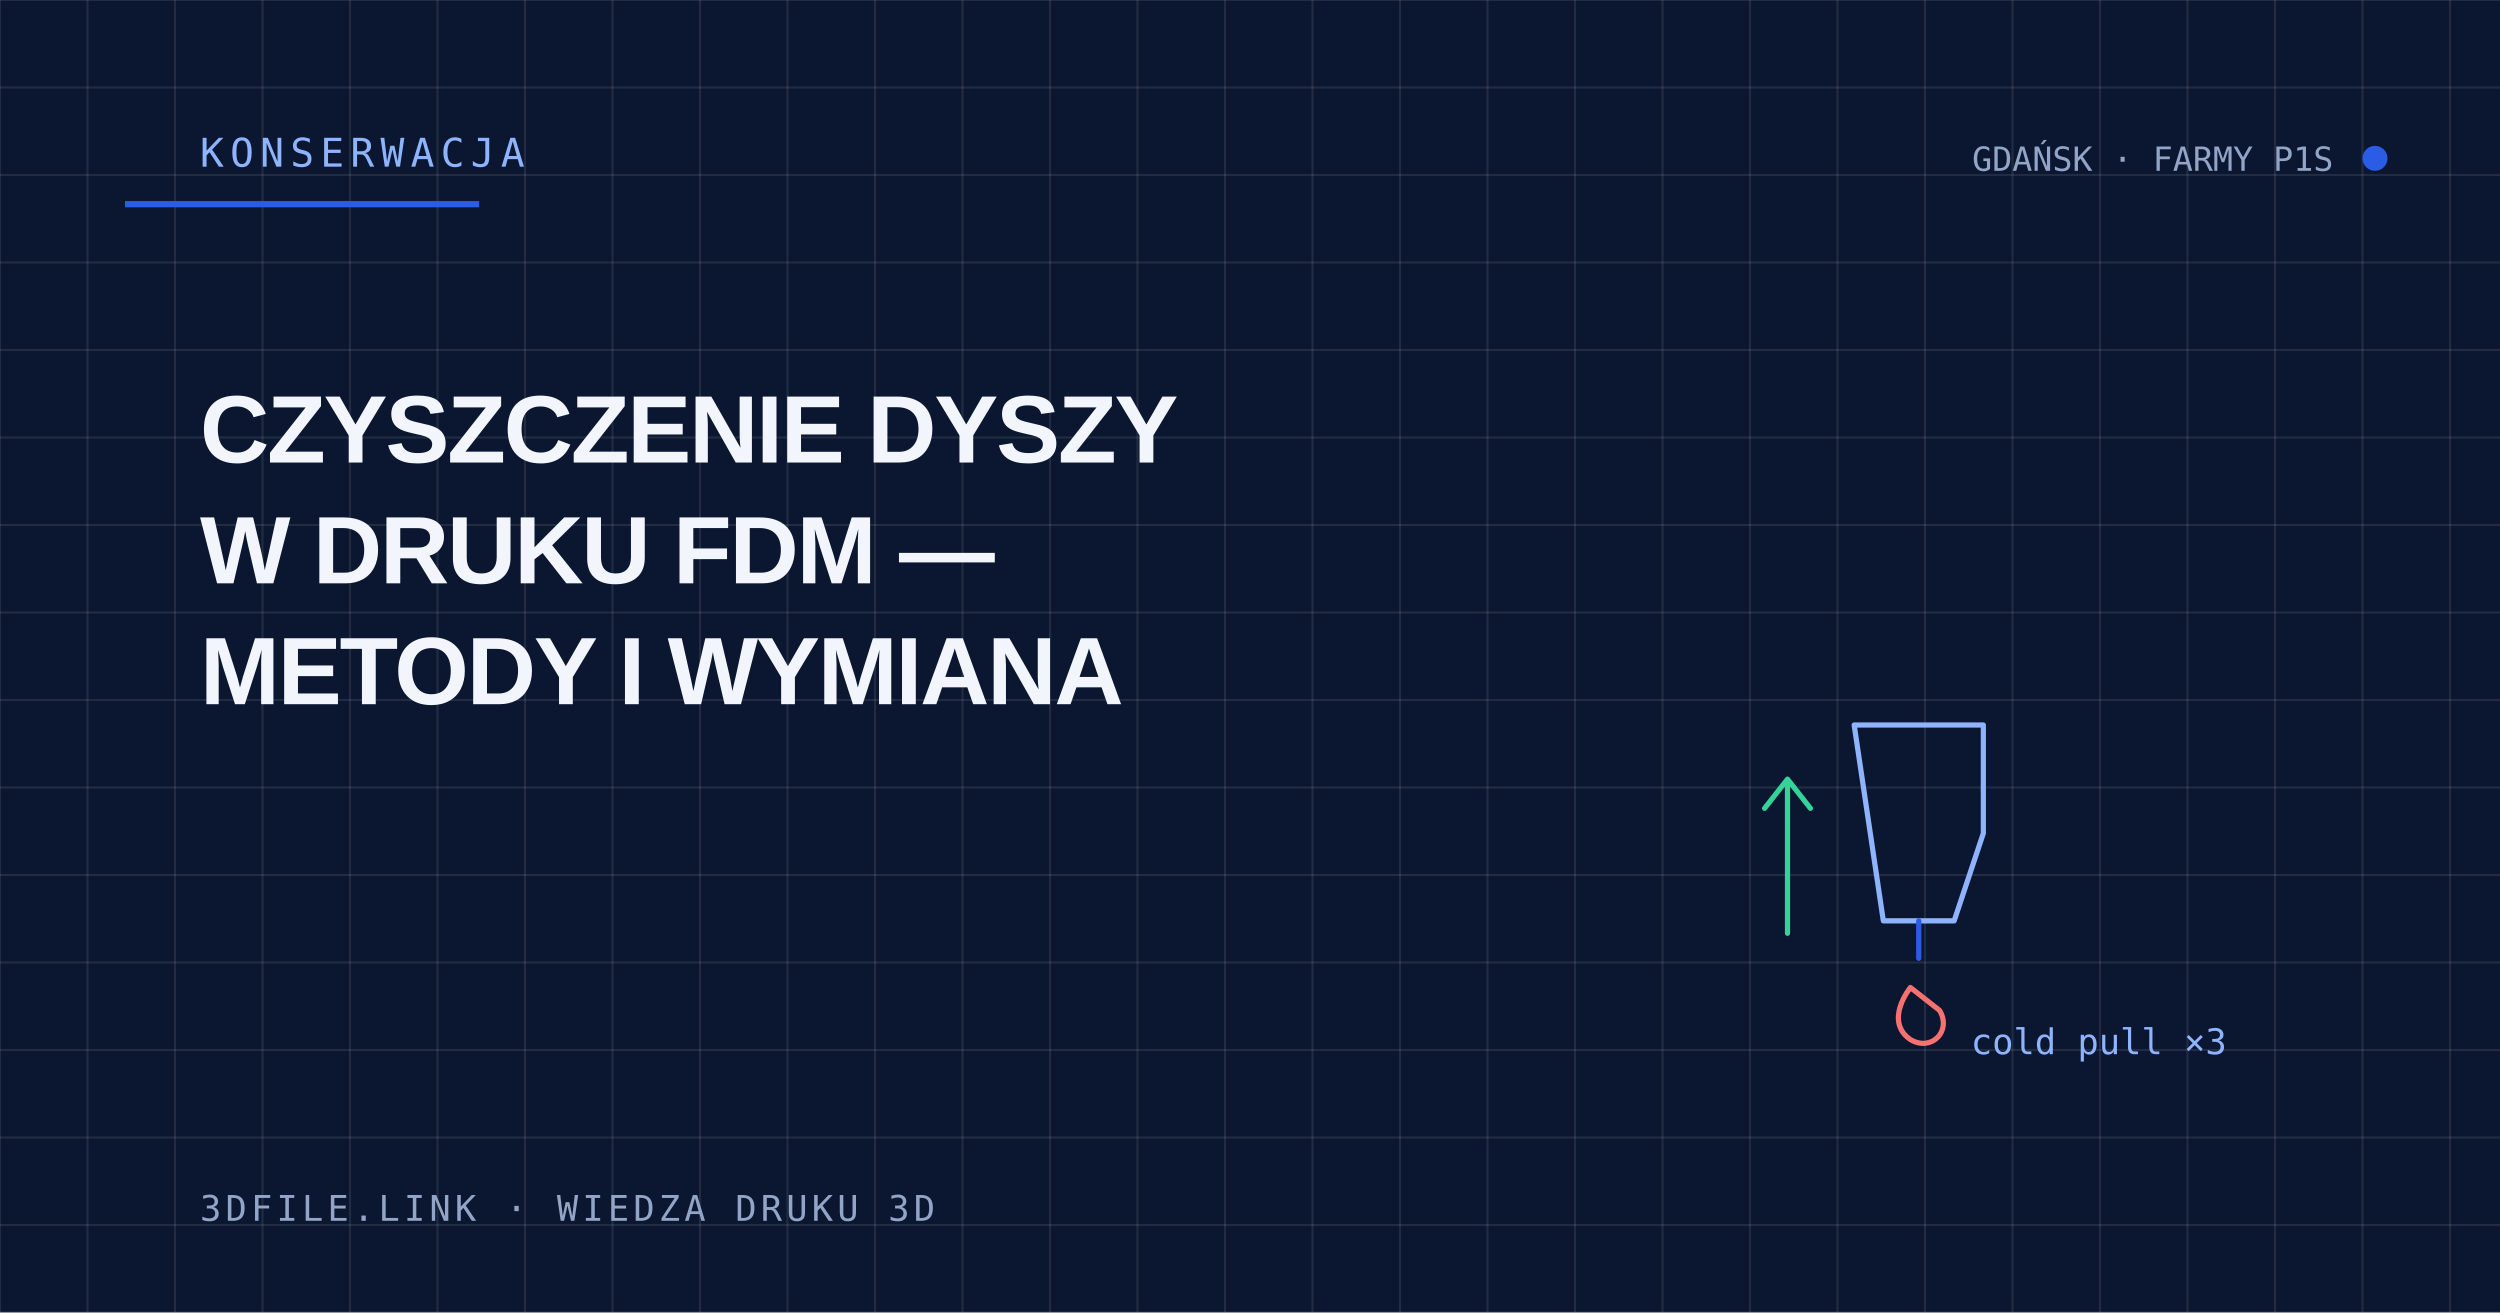
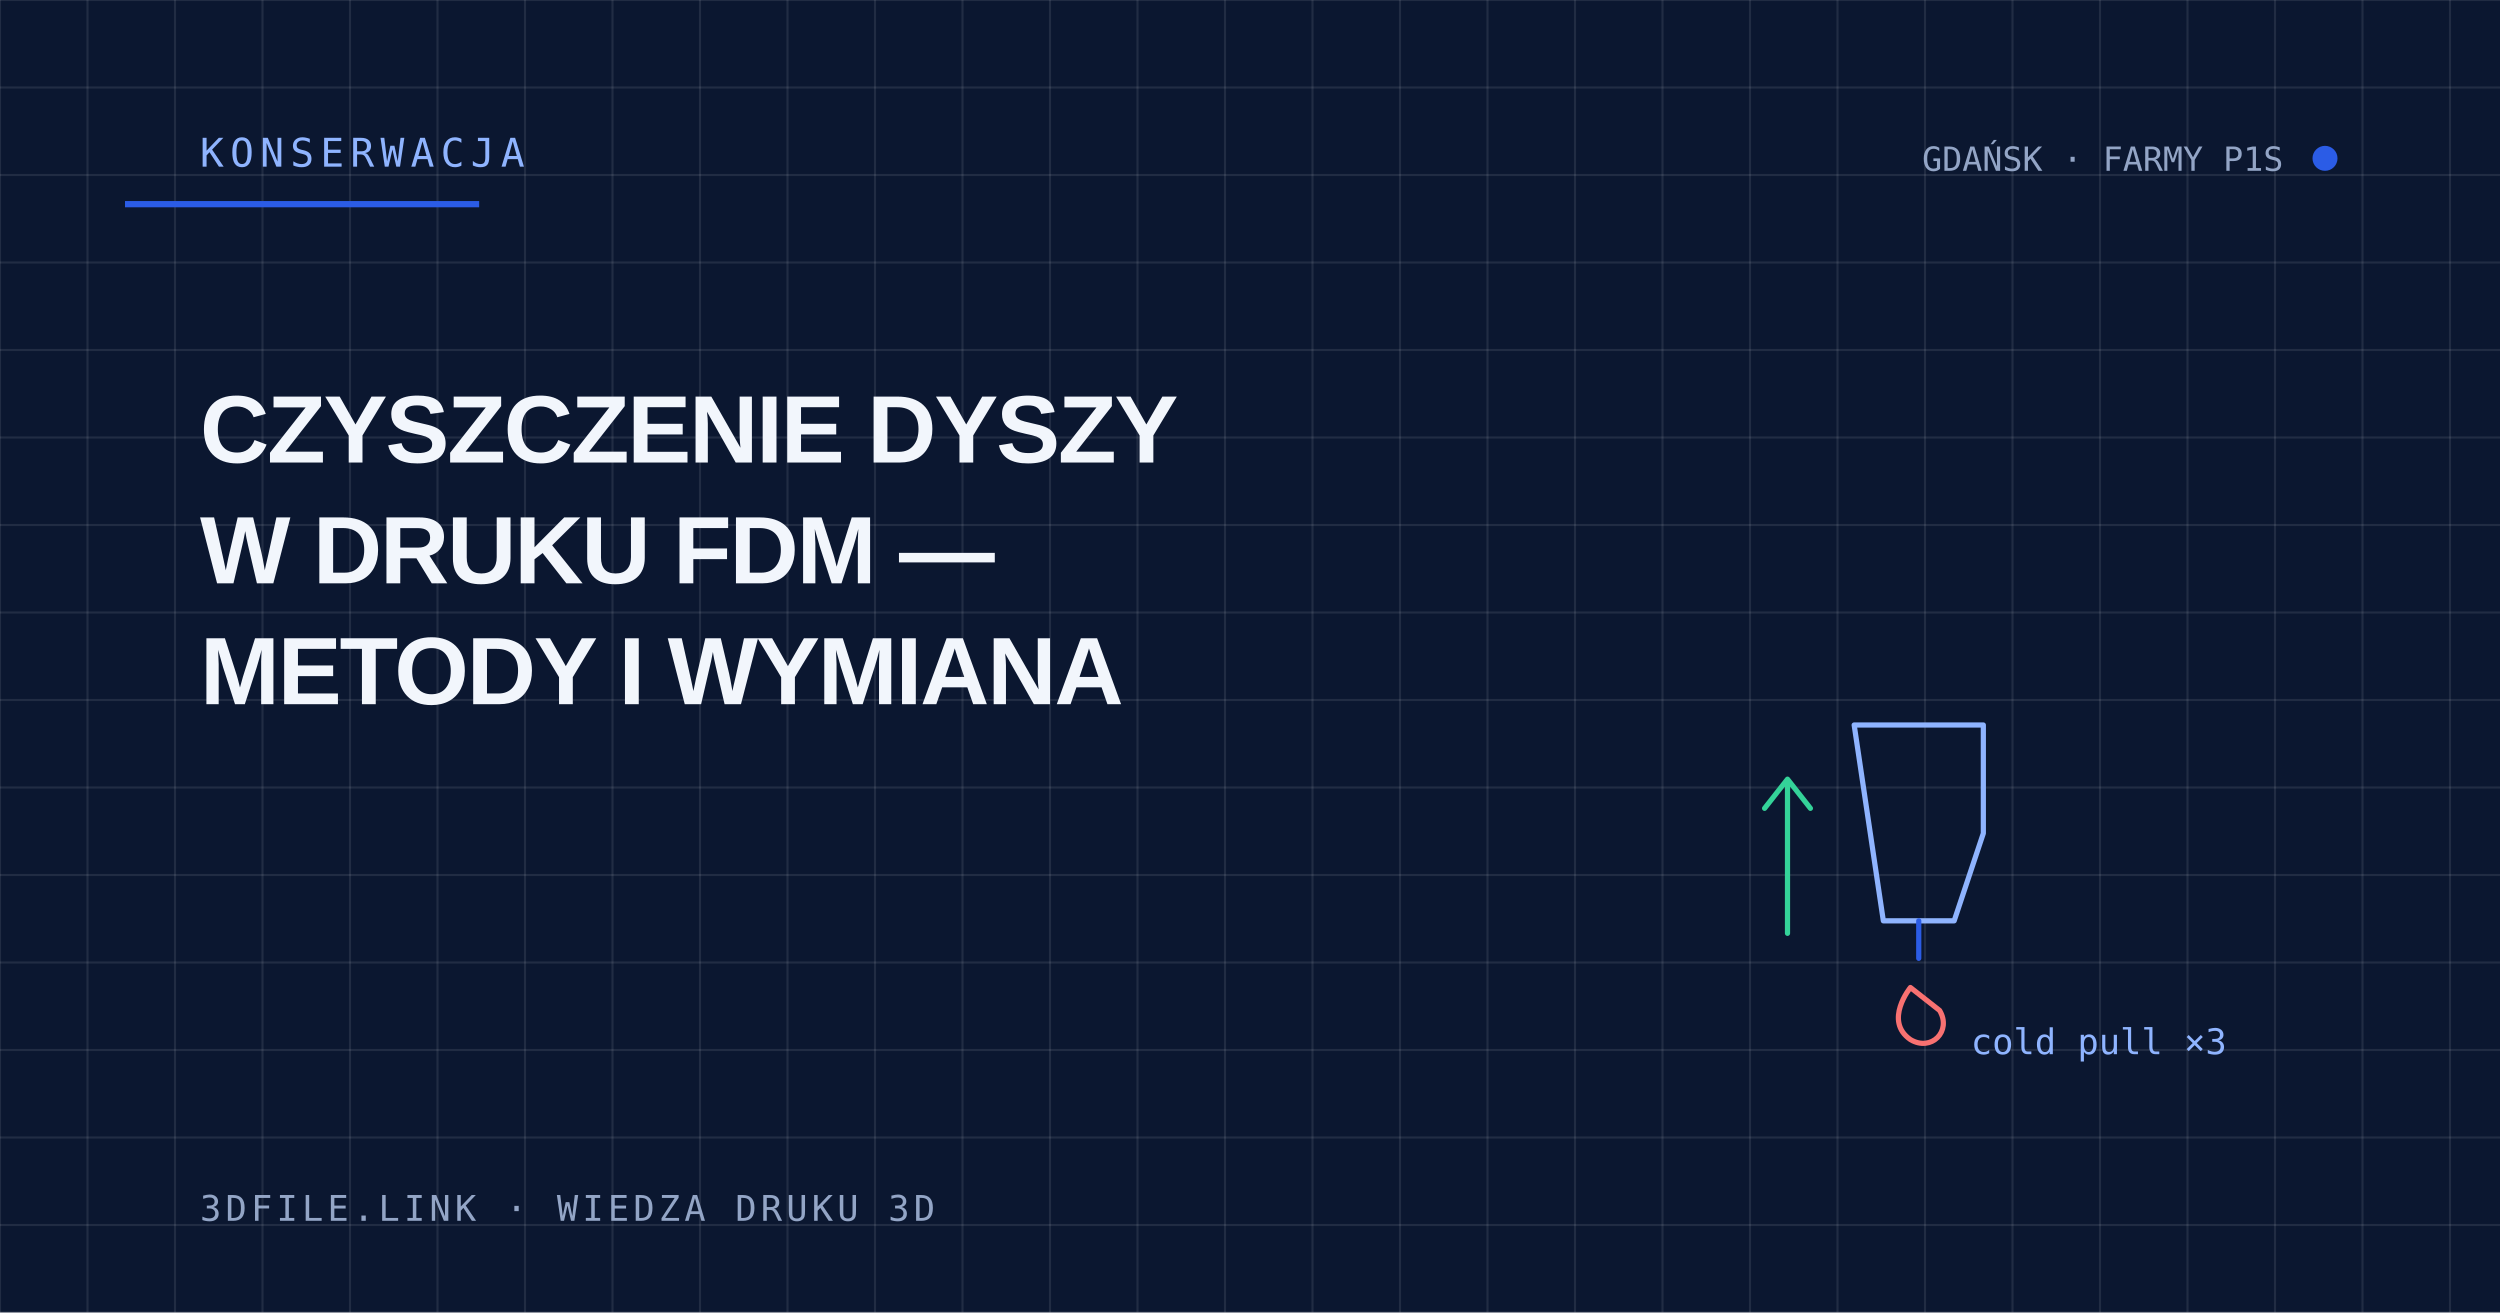
<svg xmlns="http://www.w3.org/2000/svg" viewBox="0 0 1200 630" width="1200" height="630">
  <rect width="1200" height="630" fill="#0B1730" />
  <g stroke="rgba(255,255,255,.09)" stroke-width="1">
    <line x1="0" y1="0" x2="1200" y2="0" />
    <line x1="0" y1="42" x2="1200" y2="42" />
    <line x1="0" y1="84" x2="1200" y2="84" />
    <line x1="0" y1="126" x2="1200" y2="126" />
    <line x1="0" y1="168" x2="1200" y2="168" />
    <line x1="0" y1="210" x2="1200" y2="210" />
    <line x1="0" y1="252" x2="1200" y2="252" />
    <line x1="0" y1="294" x2="1200" y2="294" />
    <line x1="0" y1="336" x2="1200" y2="336" />
    <line x1="0" y1="378" x2="1200" y2="378" />
    <line x1="0" y1="420" x2="1200" y2="420" />
    <line x1="0" y1="462" x2="1200" y2="462" />
    <line x1="0" y1="504" x2="1200" y2="504" />
    <line x1="0" y1="546" x2="1200" y2="546" />
    <line x1="0" y1="588" x2="1200" y2="588" />
    <line x1="0" y1="630" x2="1200" y2="630" />
    <line x1="0" y1="0" x2="0" y2="630" />
    <line x1="42" y1="0" x2="42" y2="630" />
    <line x1="84" y1="0" x2="84" y2="630" />
    <line x1="126" y1="0" x2="126" y2="630" />
    <line x1="168" y1="0" x2="168" y2="630" />
    <line x1="210" y1="0" x2="210" y2="630" />
    <line x1="252" y1="0" x2="252" y2="630" />
    <line x1="294" y1="0" x2="294" y2="630" />
    <line x1="336" y1="0" x2="336" y2="630" />
    <line x1="378" y1="0" x2="378" y2="630" />
    <line x1="420" y1="0" x2="420" y2="630" />
    <line x1="462" y1="0" x2="462" y2="630" />
    <line x1="504" y1="0" x2="504" y2="630" />
    <line x1="546" y1="0" x2="546" y2="630" />
    <line x1="588" y1="0" x2="588" y2="630" />
    <line x1="630" y1="0" x2="630" y2="630" />
    <line x1="672" y1="0" x2="672" y2="630" />
    <line x1="714" y1="0" x2="714" y2="630" />
    <line x1="756" y1="0" x2="756" y2="630" />
    <line x1="798" y1="0" x2="798" y2="630" />
    <line x1="840" y1="0" x2="840" y2="630" />
    <line x1="882" y1="0" x2="882" y2="630" />
    <line x1="924" y1="0" x2="924" y2="630" />
    <line x1="966" y1="0" x2="966" y2="630" />
    <line x1="1008" y1="0" x2="1008" y2="630" />
    <line x1="1050" y1="0" x2="1050" y2="630" />
    <line x1="1092" y1="0" x2="1092" y2="630" />
    <line x1="1134" y1="0" x2="1134" y2="630" />
    <line x1="1176" y1="0" x2="1176" y2="630" />
  </g>
  <text x="96" y="80" font-family="Consolas,monospace" font-size="19" letter-spacing="3" fill="#8FB4FF">KONSERWACJA</text>
  <line x1="60" y1="98" x2="230" y2="98" stroke="#2B5CE6" stroke-width="3" />
  <text x="96" y="222" font-family="Arial Black,Arial" font-size="46" font-weight="900" fill="#F2F6FC" letter-spacing="-1">CZYSZCZENIE DYSZY</text>
  <text x="96" y="280" font-family="Arial Black,Arial" font-size="46" font-weight="900" fill="#F2F6FC" letter-spacing="-1">W DRUKU FDM —</text>
  <text x="96" y="338" font-family="Arial Black,Arial" font-size="46" font-weight="900" fill="#F2F6FC" letter-spacing="-1">METODY I WYMIANA</text>
  <g transform="translate(820,330)" fill="none" stroke="#8FB4FF" stroke-width="2.5" stroke-linecap="round" stroke-linejoin="round">
    <path d="M70 18h62v52l-14 42H84z" />
    <line x1="101" y1="112" x2="101" y2="130" stroke="#2B5CE6" />
    <path d="M38 118V44m0 0l-11 14m11-14l11 14" stroke="#34D399" />
    <path d="M97 144c0 0-13 16 0 25 10 6 20-4 14-14z" stroke="#F87171" />
    <text x="126" y="176" font-family="Consolas" font-size="17" fill="#8FB4FF" stroke="none">cold pull ×3</text>
  </g>
  <text x="96" y="586" font-family="Consolas,monospace" font-size="17" letter-spacing="2" fill="#93A5C6">3DFILE.LINK · WIEDZA DRUKU 3D</text>
-   <circle cx="1140" cy="76" r="6" fill="#2B5CE6" />
-   <text x="1120" y="82" text-anchor="end" font-family="Consolas,monospace" font-size="16" fill="#93A5C6">GDAŃSK · FARMY P1S</text>
+   <circle cx="1116" cy="76" r="6" fill="#2B5CE6" />
+   <text x="1096" y="82" text-anchor="end" font-family="Consolas,monospace" font-size="16" fill="#93A5C6">GDAŃSK · FARMY P1S</text>
</svg>
